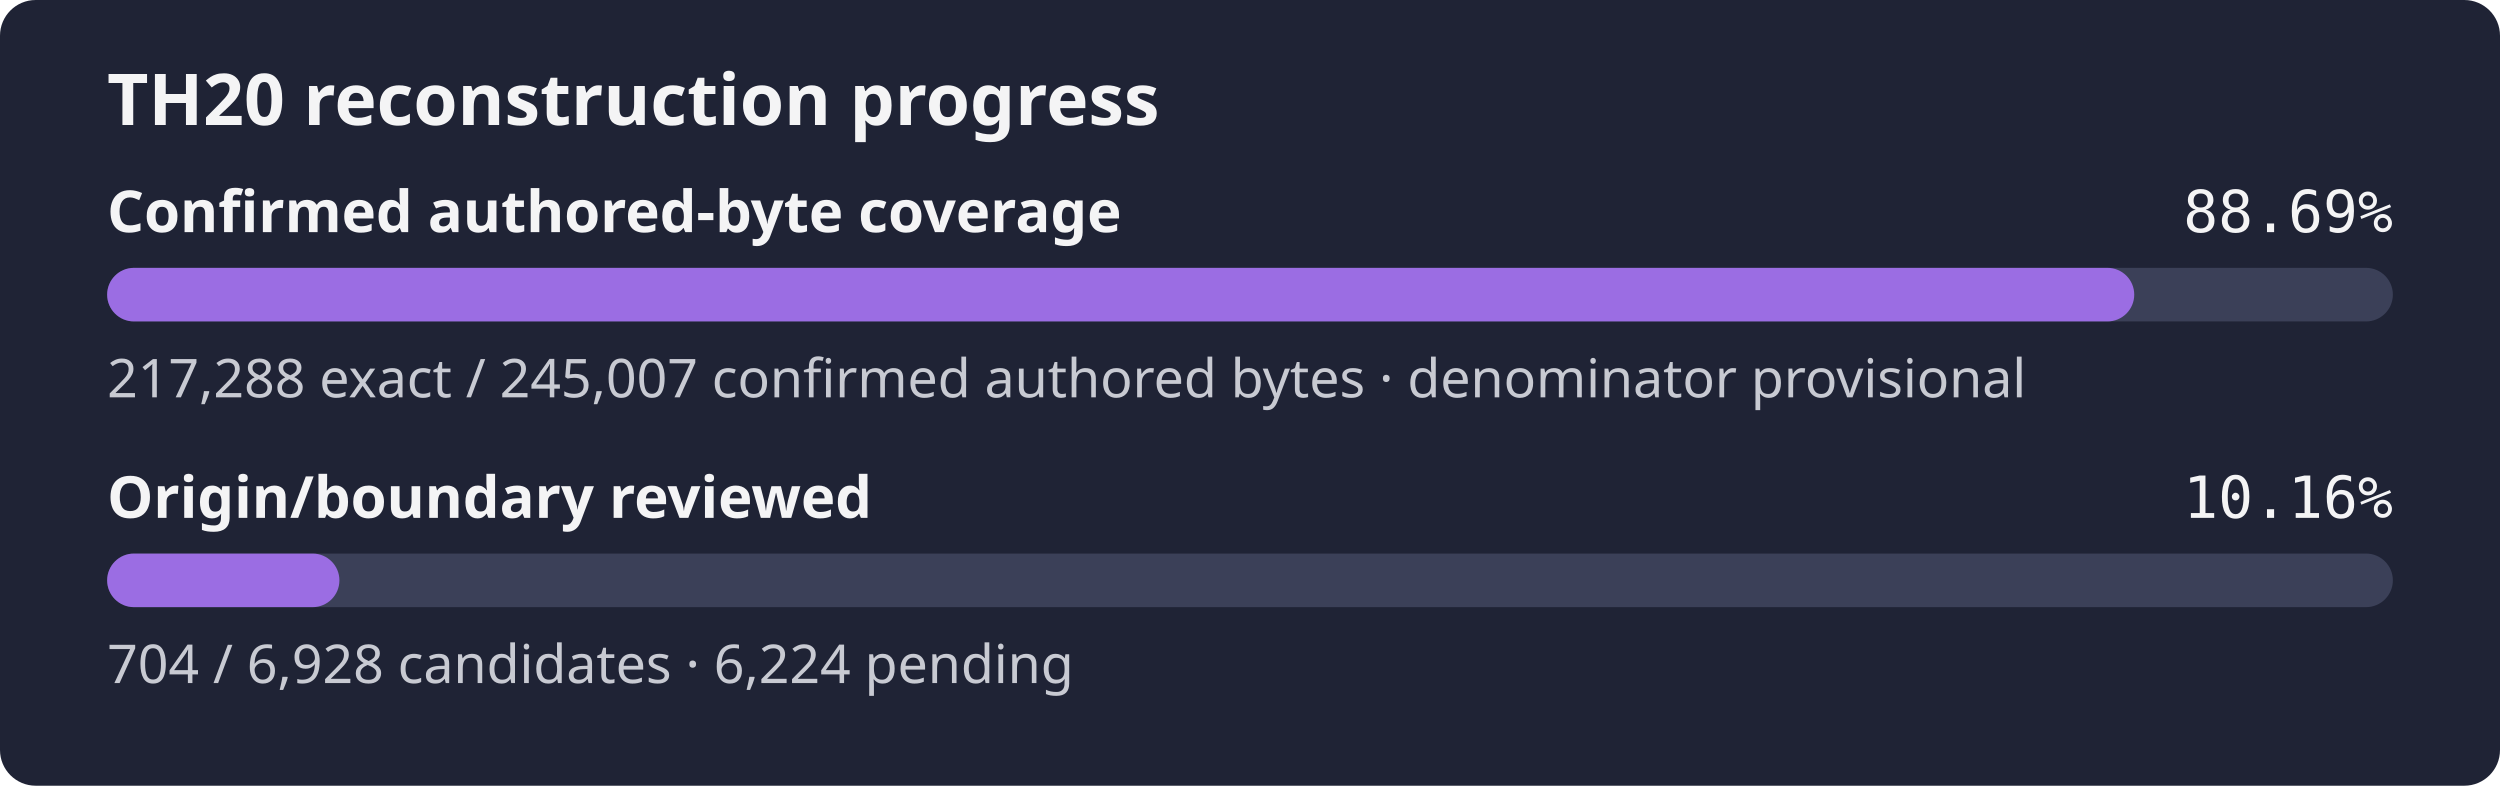
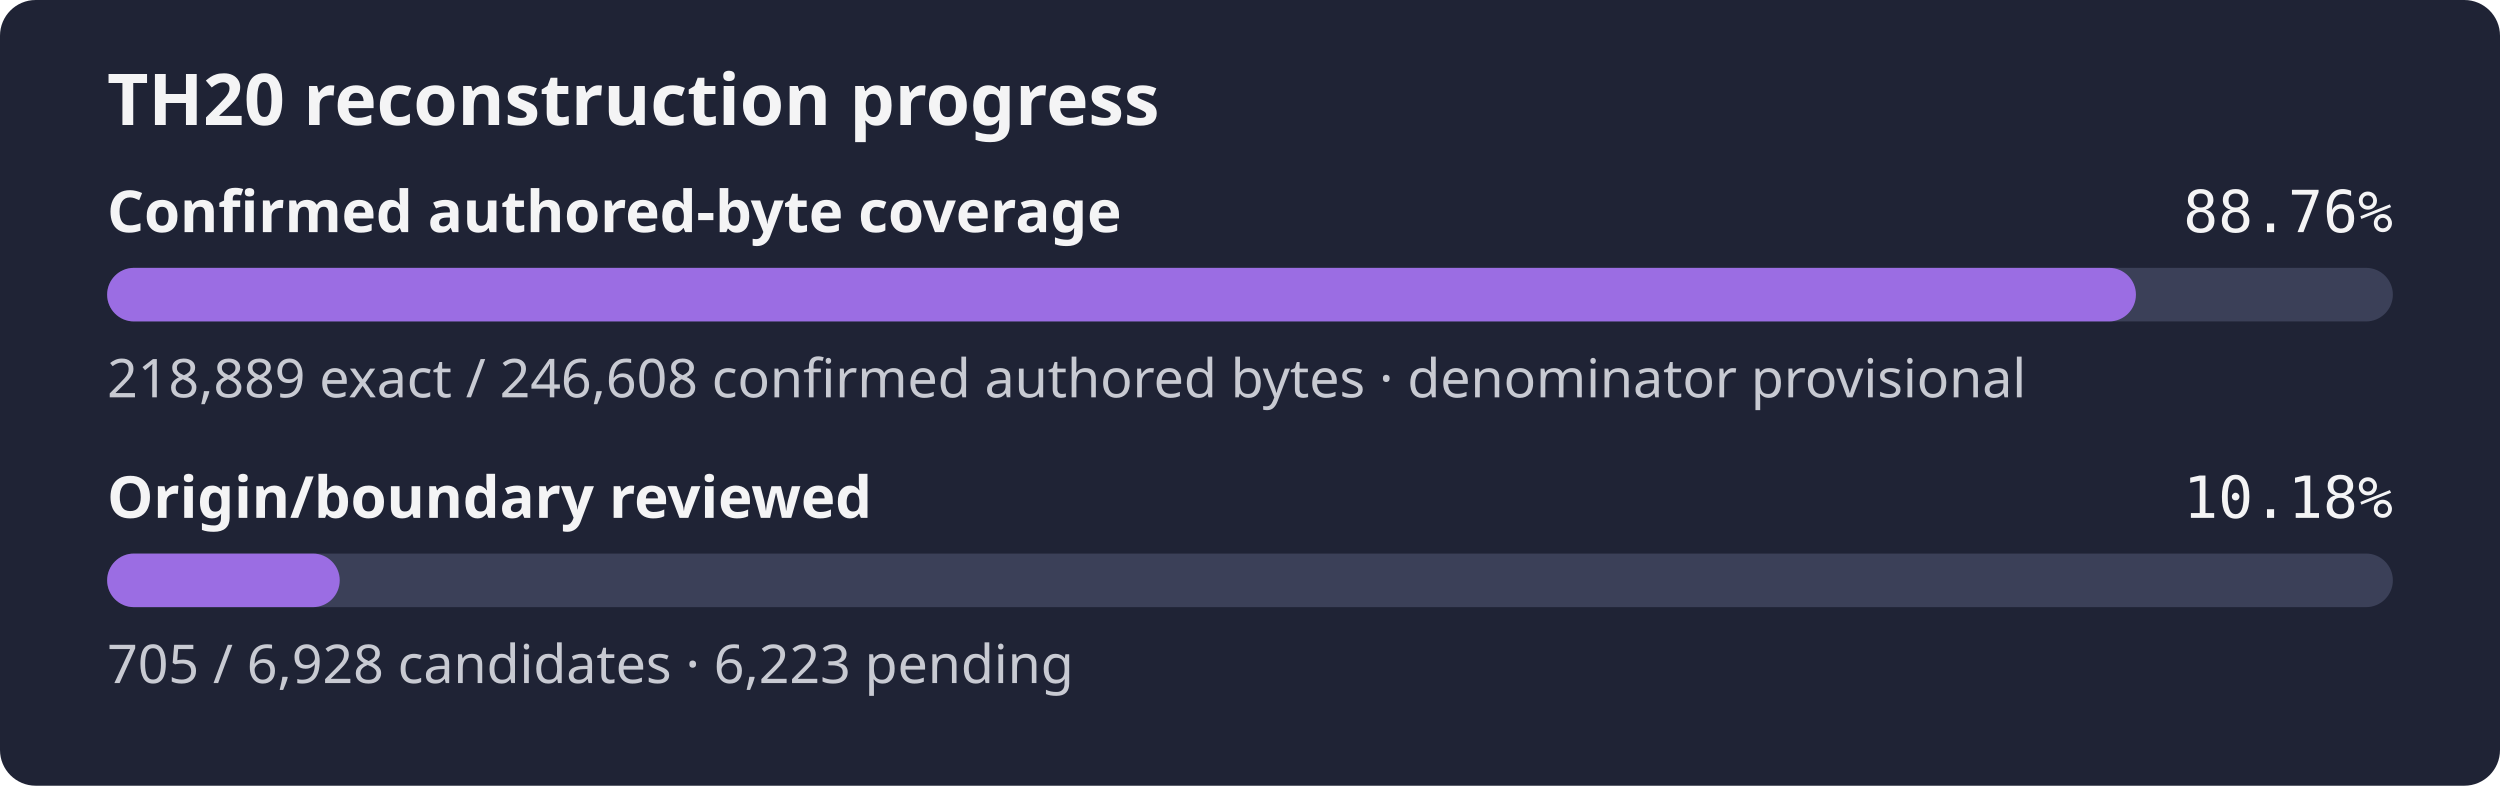
- <svg xmlns="http://www.w3.org/2000/svg" width="560" height="176" role="img" aria-label="TH20 reconstruction progress: 88.69% of the confirmed authored-byte set is exact, origin review 10.16%">
+ <svg xmlns="http://www.w3.org/2000/svg" width="560" height="176" role="img" aria-label="TH20 reconstruction progress: 88.76% of the confirmed authored-byte set is exact, origin review 10.18%">
  <rect width="560" height="176" rx="8" fill="#1f2335" />
  <text x="24" y="28" fill="#f4f4f5" font-family="sans-serif" font-size="16" font-weight="600">TH20 reconstruction progress</text>
  <text x="24" y="52" fill="#f4f4f5" font-family="sans-serif" font-size="13" font-weight="600">Confirmed authored-byte coverage</text>
-   <text x="536" y="52" fill="#f4f4f5" text-anchor="end" font-family="monospace" font-size="13">88.69%</text>
+   <text x="536" y="52" fill="#f4f4f5" text-anchor="end" font-family="monospace" font-size="13">88.76%</text>
  <rect x="24" y="60" width="512" height="12" rx="6" fill="#3b4058" />
-   <rect x="24" y="60" width="454.07" height="12" rx="6" fill="#9b6de3" />
-   <text x="24" y="89" fill="#c8cad2" font-family="sans-serif" font-size="12">217,288 exact / 245,007 confirmed authored bytes · denominator provisional</text>
+   <rect x="24" y="60" width="454.45" height="12" rx="6" fill="#9b6de3" />
+   <text x="24" y="89" fill="#c8cad2" font-family="sans-serif" font-size="12">218,889 exact / 246,608 confirmed authored bytes · denominator provisional</text>
  <text x="24" y="116" fill="#f4f4f5" font-family="sans-serif" font-size="13" font-weight="600">Origin/boundary reviewed</text>
-   <text x="536" y="116" fill="#f4f4f5" text-anchor="end" font-family="monospace" font-size="13">10.16%</text>
+   <text x="536" y="116" fill="#f4f4f5" text-anchor="end" font-family="monospace" font-size="13">10.18%</text>
  <rect x="24" y="124" width="512" height="12" rx="6" fill="#3b4058" />
-   <rect x="24" y="124" width="52.03" height="12" rx="6" fill="#9b6de3" />
-   <text x="24" y="153" fill="#c8cad2" font-family="sans-serif" font-size="12">704 / 6,928 candidates · 6,224 pending</text>
+   <rect x="24" y="124" width="52.10" height="12" rx="6" fill="#9b6de3" />
+   <text x="24" y="153" fill="#c8cad2" font-family="sans-serif" font-size="12">705 / 6,928 candidates · 6,223 pending</text>
</svg>
